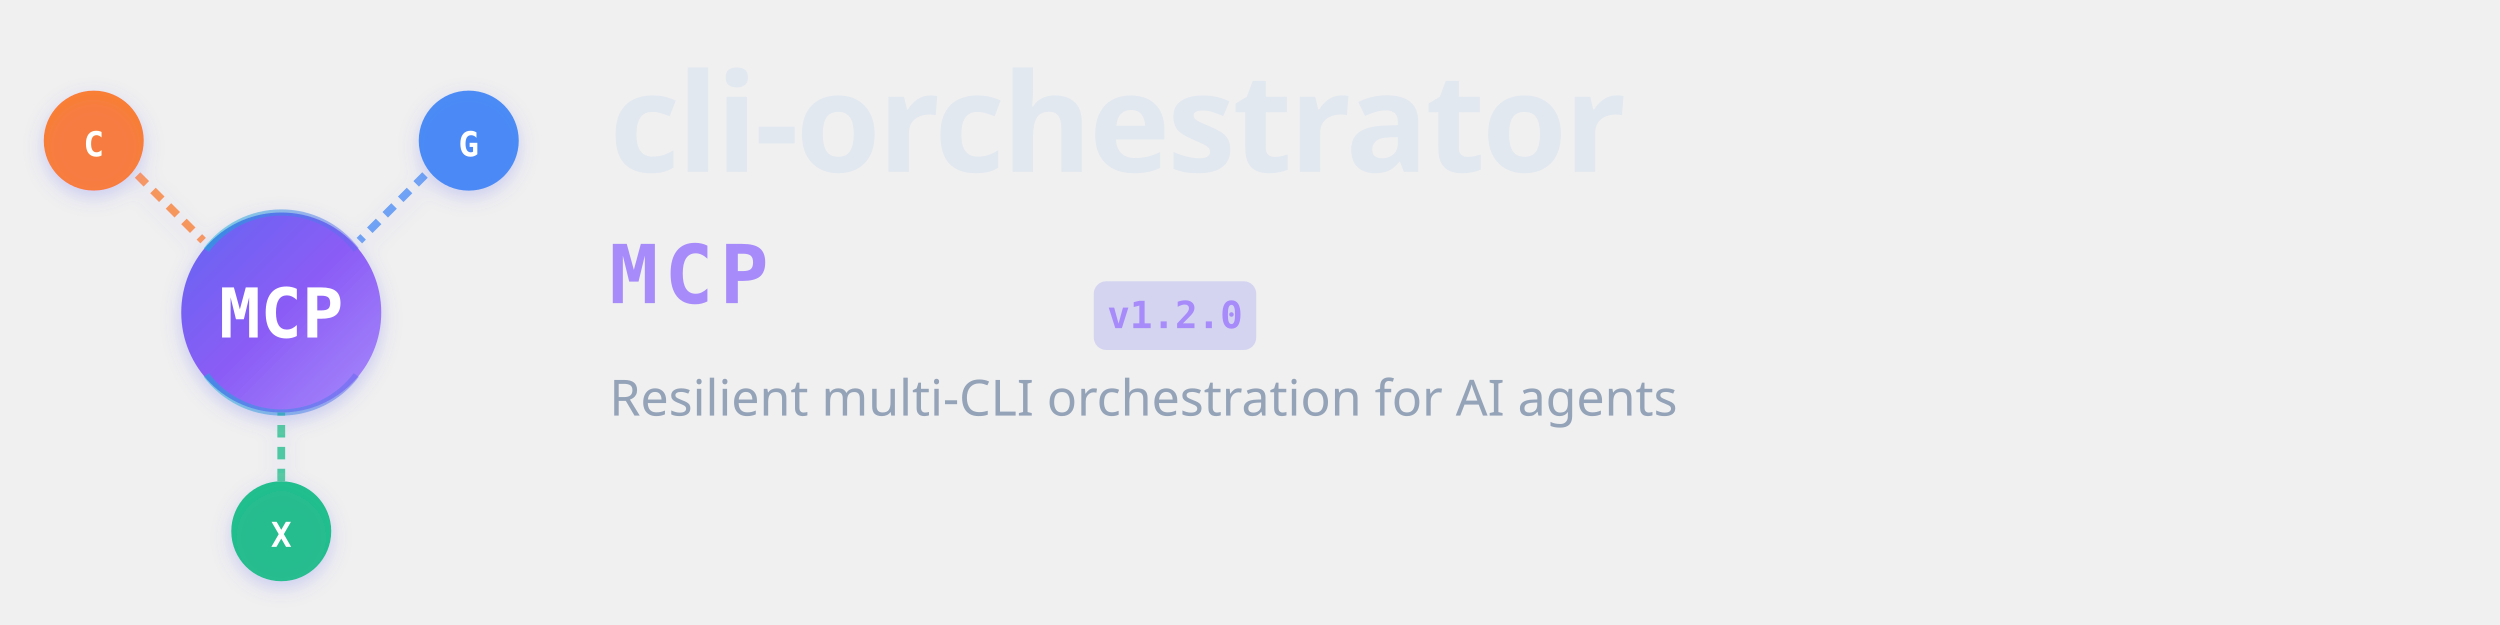
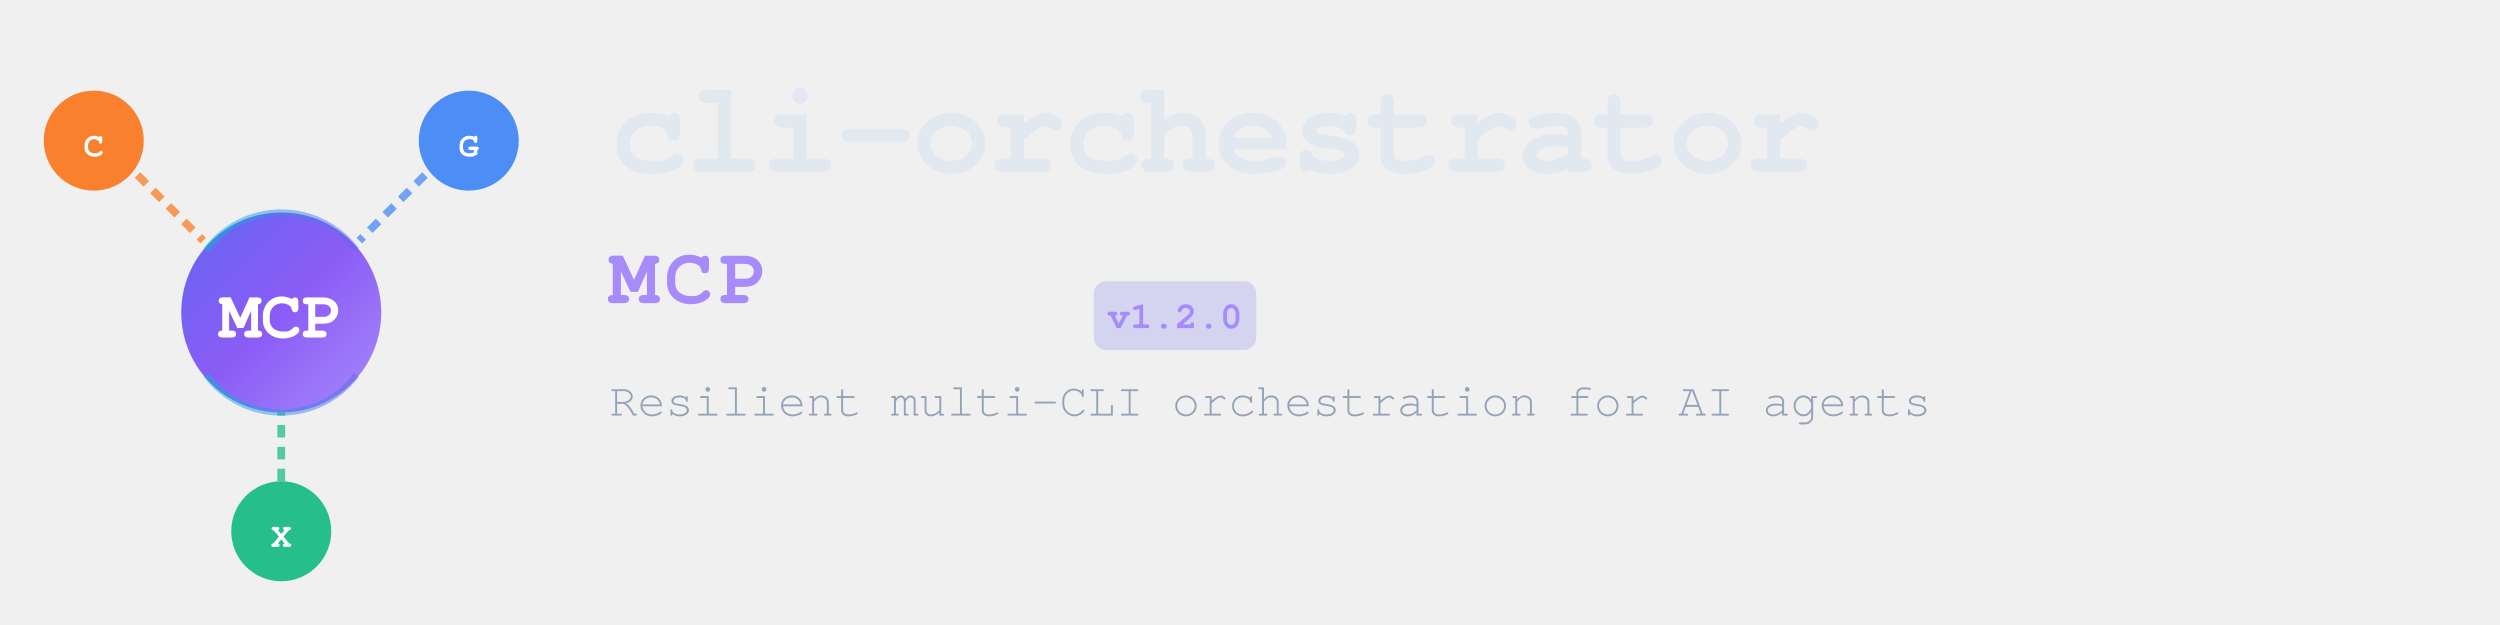
<svg xmlns="http://www.w3.org/2000/svg" viewBox="0 0 800 200" fill="none">
  <defs>
    <linearGradient id="grad1" x1="0%" y1="0%" x2="100%" y2="100%">
-       <stop offset="0%" style="stop-color:#6366f1;stop-opacity:1" />
-       <stop offset="50%" style="stop-color:#8b5cf6;stop-opacity:1" />
-       <stop offset="100%" style="stop-color:#a78bfa;stop-opacity:1" />
+       <stop offset="0%" stop-color="#6366f1" stop-opacity="1" />
+       <stop offset="50%" stop-color="#8b5cf6" stop-opacity="1" />
+       <stop offset="100%" stop-color="#a78bfa" stop-opacity="1" />
    </linearGradient>
    <linearGradient id="grad2" x1="0%" y1="0%" x2="100%" y2="0%">
-       <stop offset="0%" style="stop-color:#06b6d4;stop-opacity:1" />
-       <stop offset="100%" style="stop-color:#6366f1;stop-opacity:1" />
+       <stop offset="0%" stop-color="#06b6d4" stop-opacity="1" />
+       <stop offset="100%" stop-color="#6366f1" stop-opacity="1" />
    </linearGradient>
-     <filter id="shadow" x="-5%" y="-5%" width="110%" height="120%">
-       <feDropShadow dx="0" dy="2" stdDeviation="3" flood-color="#6366f1" flood-opacity="0.3" />
-     </filter>
  </defs>
-   <g transform="translate(20, 30)" filter="url(#shadow)">
+   <g transform="translate(20, 30)">
    <circle cx="70" cy="70" r="32" fill="url(#grad1)" />
-     <text x="70" y="78" text-anchor="middle" fill="white" font-family="monospace" font-size="22" font-weight="bold">MCP</text>
+     <text x="70" y="78" text-anchor="middle" fill="white" font-family="monospace, Consolas, Courier" font-size="22" font-weight="bold">MCP</text>
    <circle cx="10" cy="15" r="16" fill="#f97316" opacity="0.9" />
-     <text x="10" y="20" text-anchor="middle" fill="white" font-family="monospace" font-size="11" font-weight="bold">C</text>
+     <text x="10" y="20" text-anchor="middle" fill="white" font-family="monospace, Consolas, Courier" font-size="11" font-weight="bold">C</text>
    <line x1="24" y1="26" x2="45" y2="47" stroke="#f97316" stroke-width="2.5" stroke-dasharray="4,3" opacity="0.7" />
    <circle cx="130" cy="15" r="16" fill="#3b82f6" opacity="0.9" />
-     <text x="130" y="20" text-anchor="middle" fill="white" font-family="monospace" font-size="11" font-weight="bold">G</text>
+     <text x="130" y="20" text-anchor="middle" fill="white" font-family="monospace, Consolas, Courier" font-size="11" font-weight="bold">G</text>
    <line x1="116" y1="26" x2="95" y2="47" stroke="#3b82f6" stroke-width="2.5" stroke-dasharray="4,3" opacity="0.7" />
    <circle cx="70" cy="140" r="16" fill="#10b981" opacity="0.9" />
-     <text x="70" y="145" text-anchor="middle" fill="white" font-family="monospace" font-size="11" font-weight="bold">X</text>
+     <text x="70" y="145" text-anchor="middle" fill="white" font-family="monospace, Consolas, Courier" font-size="11" font-weight="bold">X</text>
    <line x1="70" y1="124" x2="70" y2="102" stroke="#10b981" stroke-width="2.5" stroke-dasharray="4,3" opacity="0.7" />
    <path d="M 46 50 A 30 30 0 0 1 94 50" stroke="url(#grad2)" stroke-width="2" fill="none" opacity="0.5" />
    <path d="M 94 90 A 30 30 0 0 1 46 90" stroke="url(#grad2)" stroke-width="2" fill="none" opacity="0.5" />
  </g>
  <g transform="translate(195, 55)">
-     <text fill="#e2e8f0" font-family="'Segoe UI', system-ui, -apple-system, sans-serif" font-size="44" font-weight="700" letter-spacing="-1">
+     <text fill="#e2e8f0" font-family="monospace, Consolas, Courier" font-size="42" font-weight="700" letter-spacing="-1">
      <tspan>cli-orchestrator</tspan>
    </text>
-     <text y="42" fill="#a78bfa" font-family="monospace" font-size="26" font-weight="600" letter-spacing="2">
+     <text y="42" fill="#a78bfa" font-family="monospace, Consolas, Courier" font-size="26" font-weight="600" letter-spacing="2">
      <tspan>MCP</tspan>
    </text>
-     <text y="78" fill="#94a3b8" font-family="'Segoe UI', system-ui, sans-serif" font-size="16" font-weight="400">
+     <text y="78" fill="#94a3b8" font-family="monospace, Consolas, Courier" font-size="15" font-weight="400">
      <tspan>Resilient multi-CLI orchestration for AI agents</tspan>
    </text>
  </g>
  <g transform="translate(350, 90)">
    <rect x="0" y="0" width="52" height="22" rx="4" fill="#6366f1" opacity="0.2" />
-     <text x="26" y="15" text-anchor="middle" fill="#a78bfa" font-family="monospace" font-size="12" font-weight="600">v1.2.0</text>
+     <text x="26" y="15" text-anchor="middle" fill="#a78bfa" font-family="monospace, Consolas, Courier" font-size="12" font-weight="600">v1.2.0</text>
  </g>
</svg>
